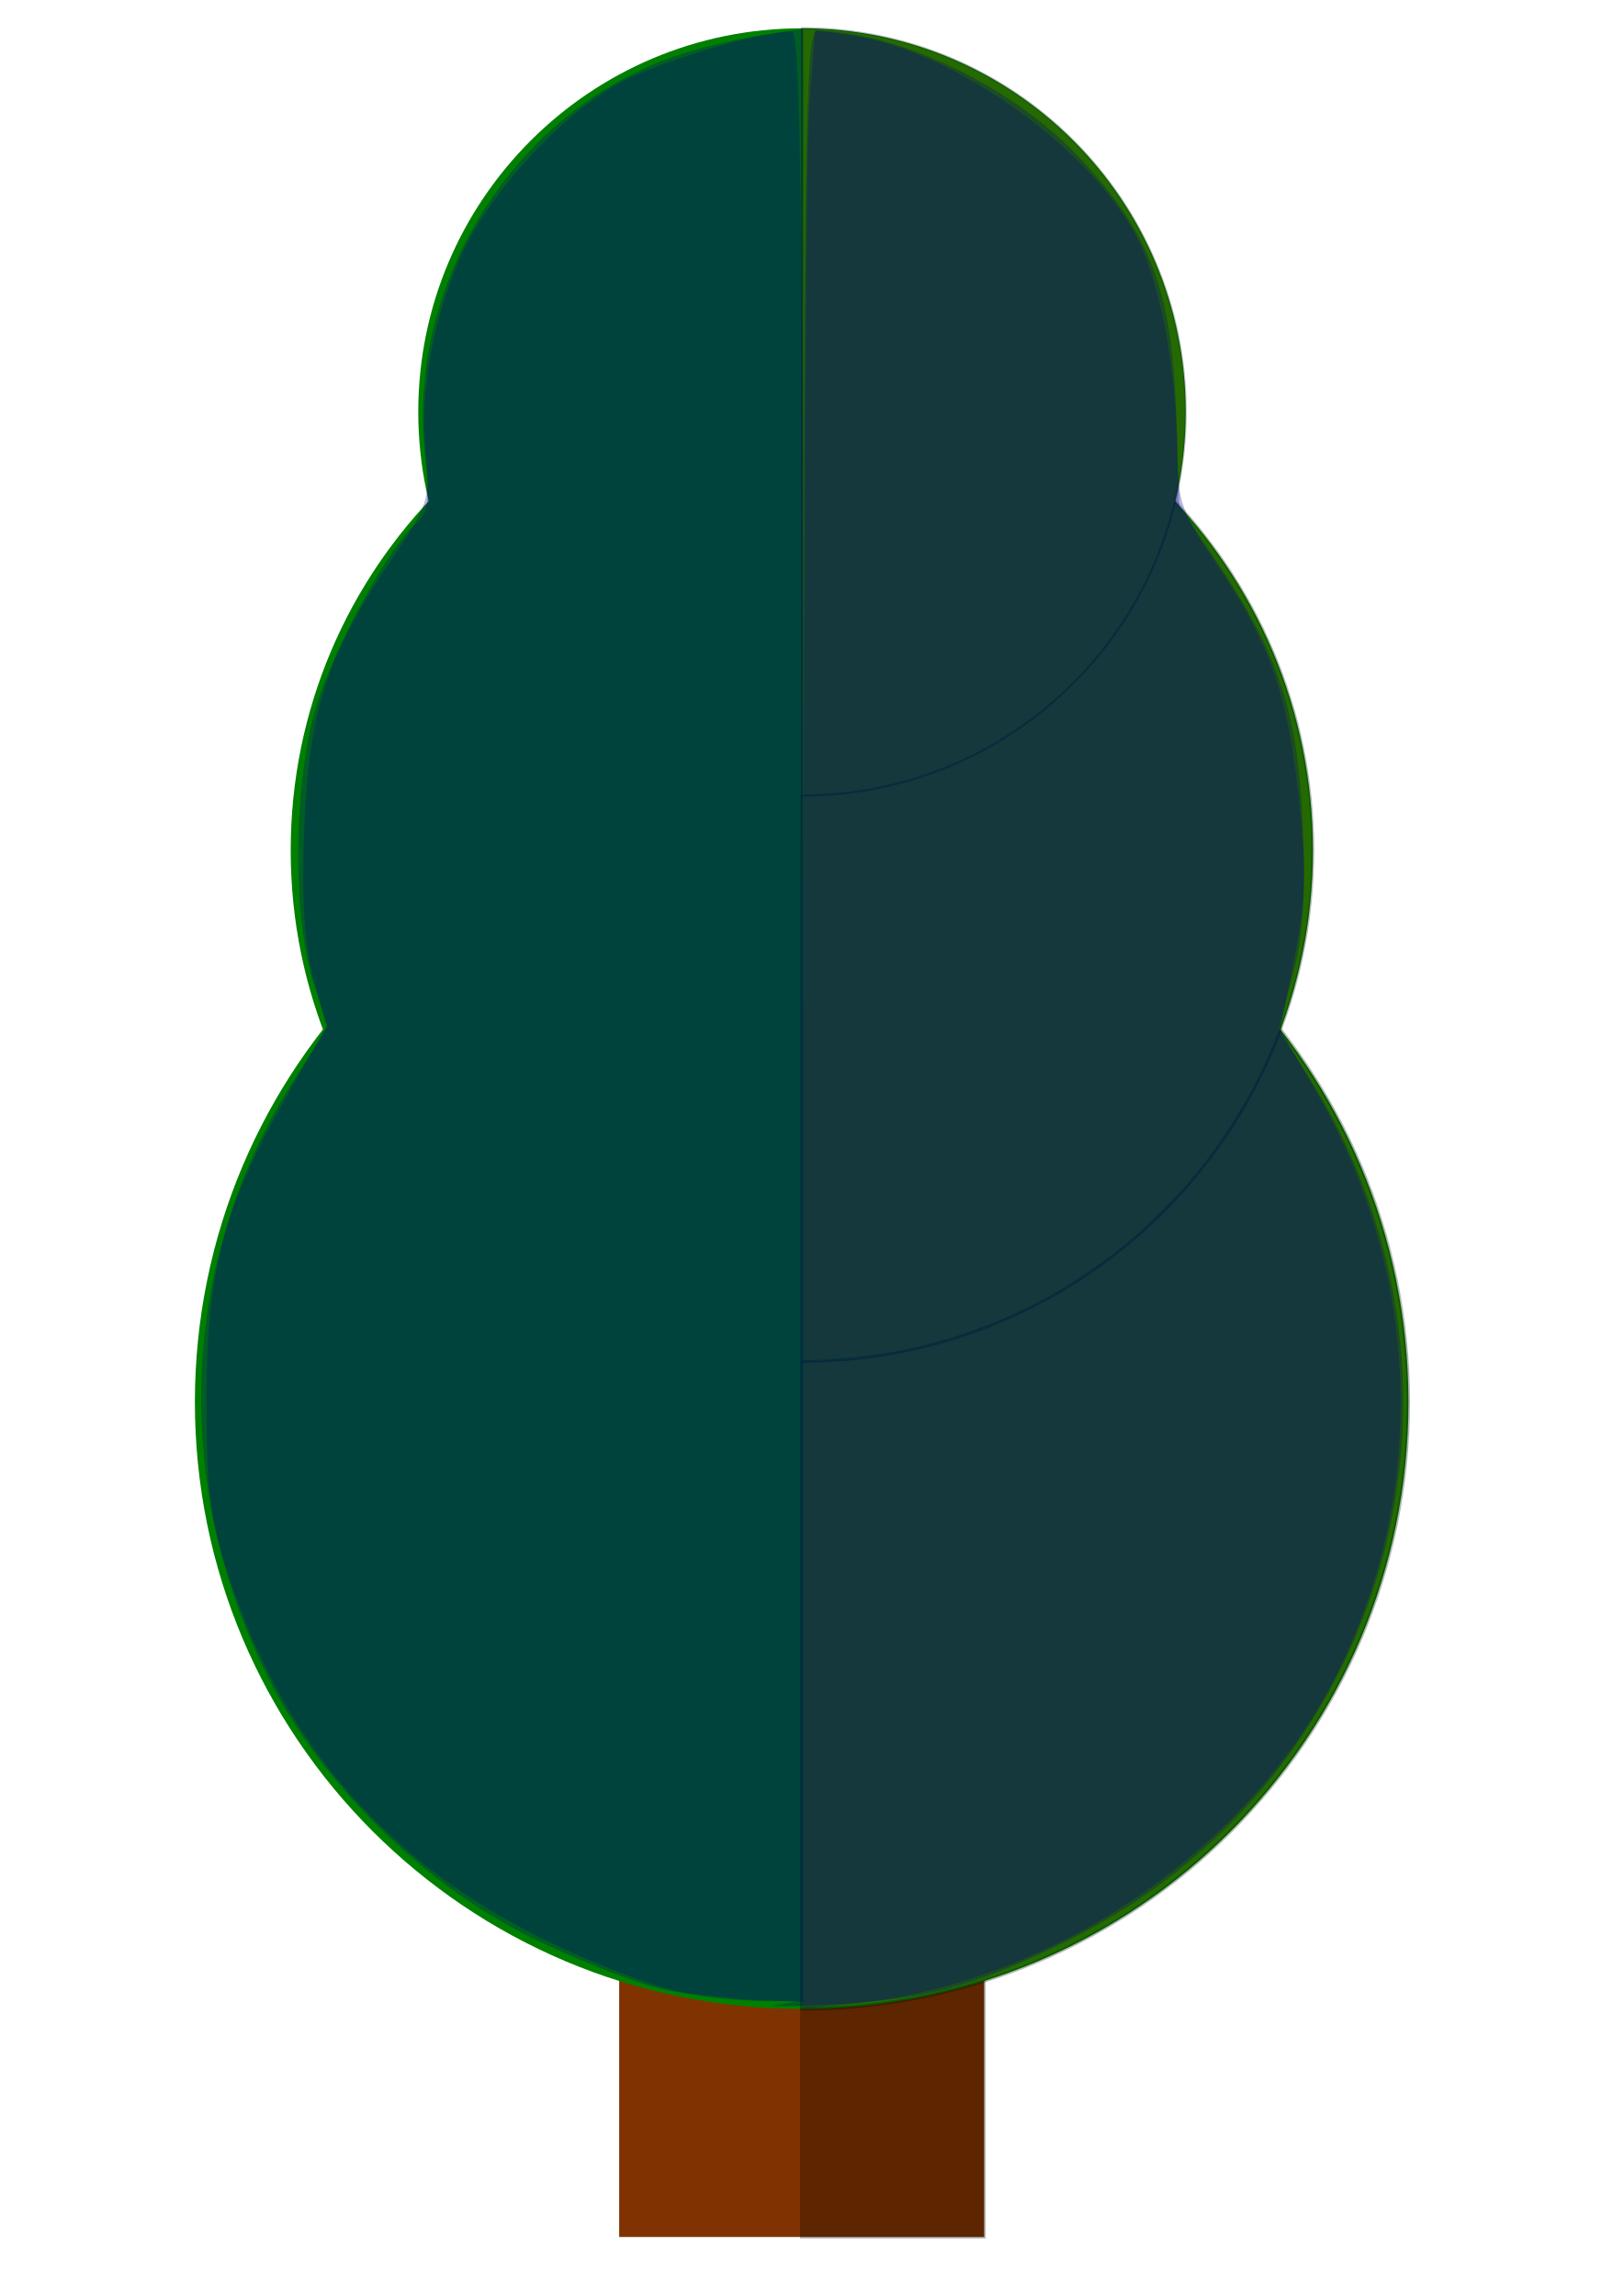
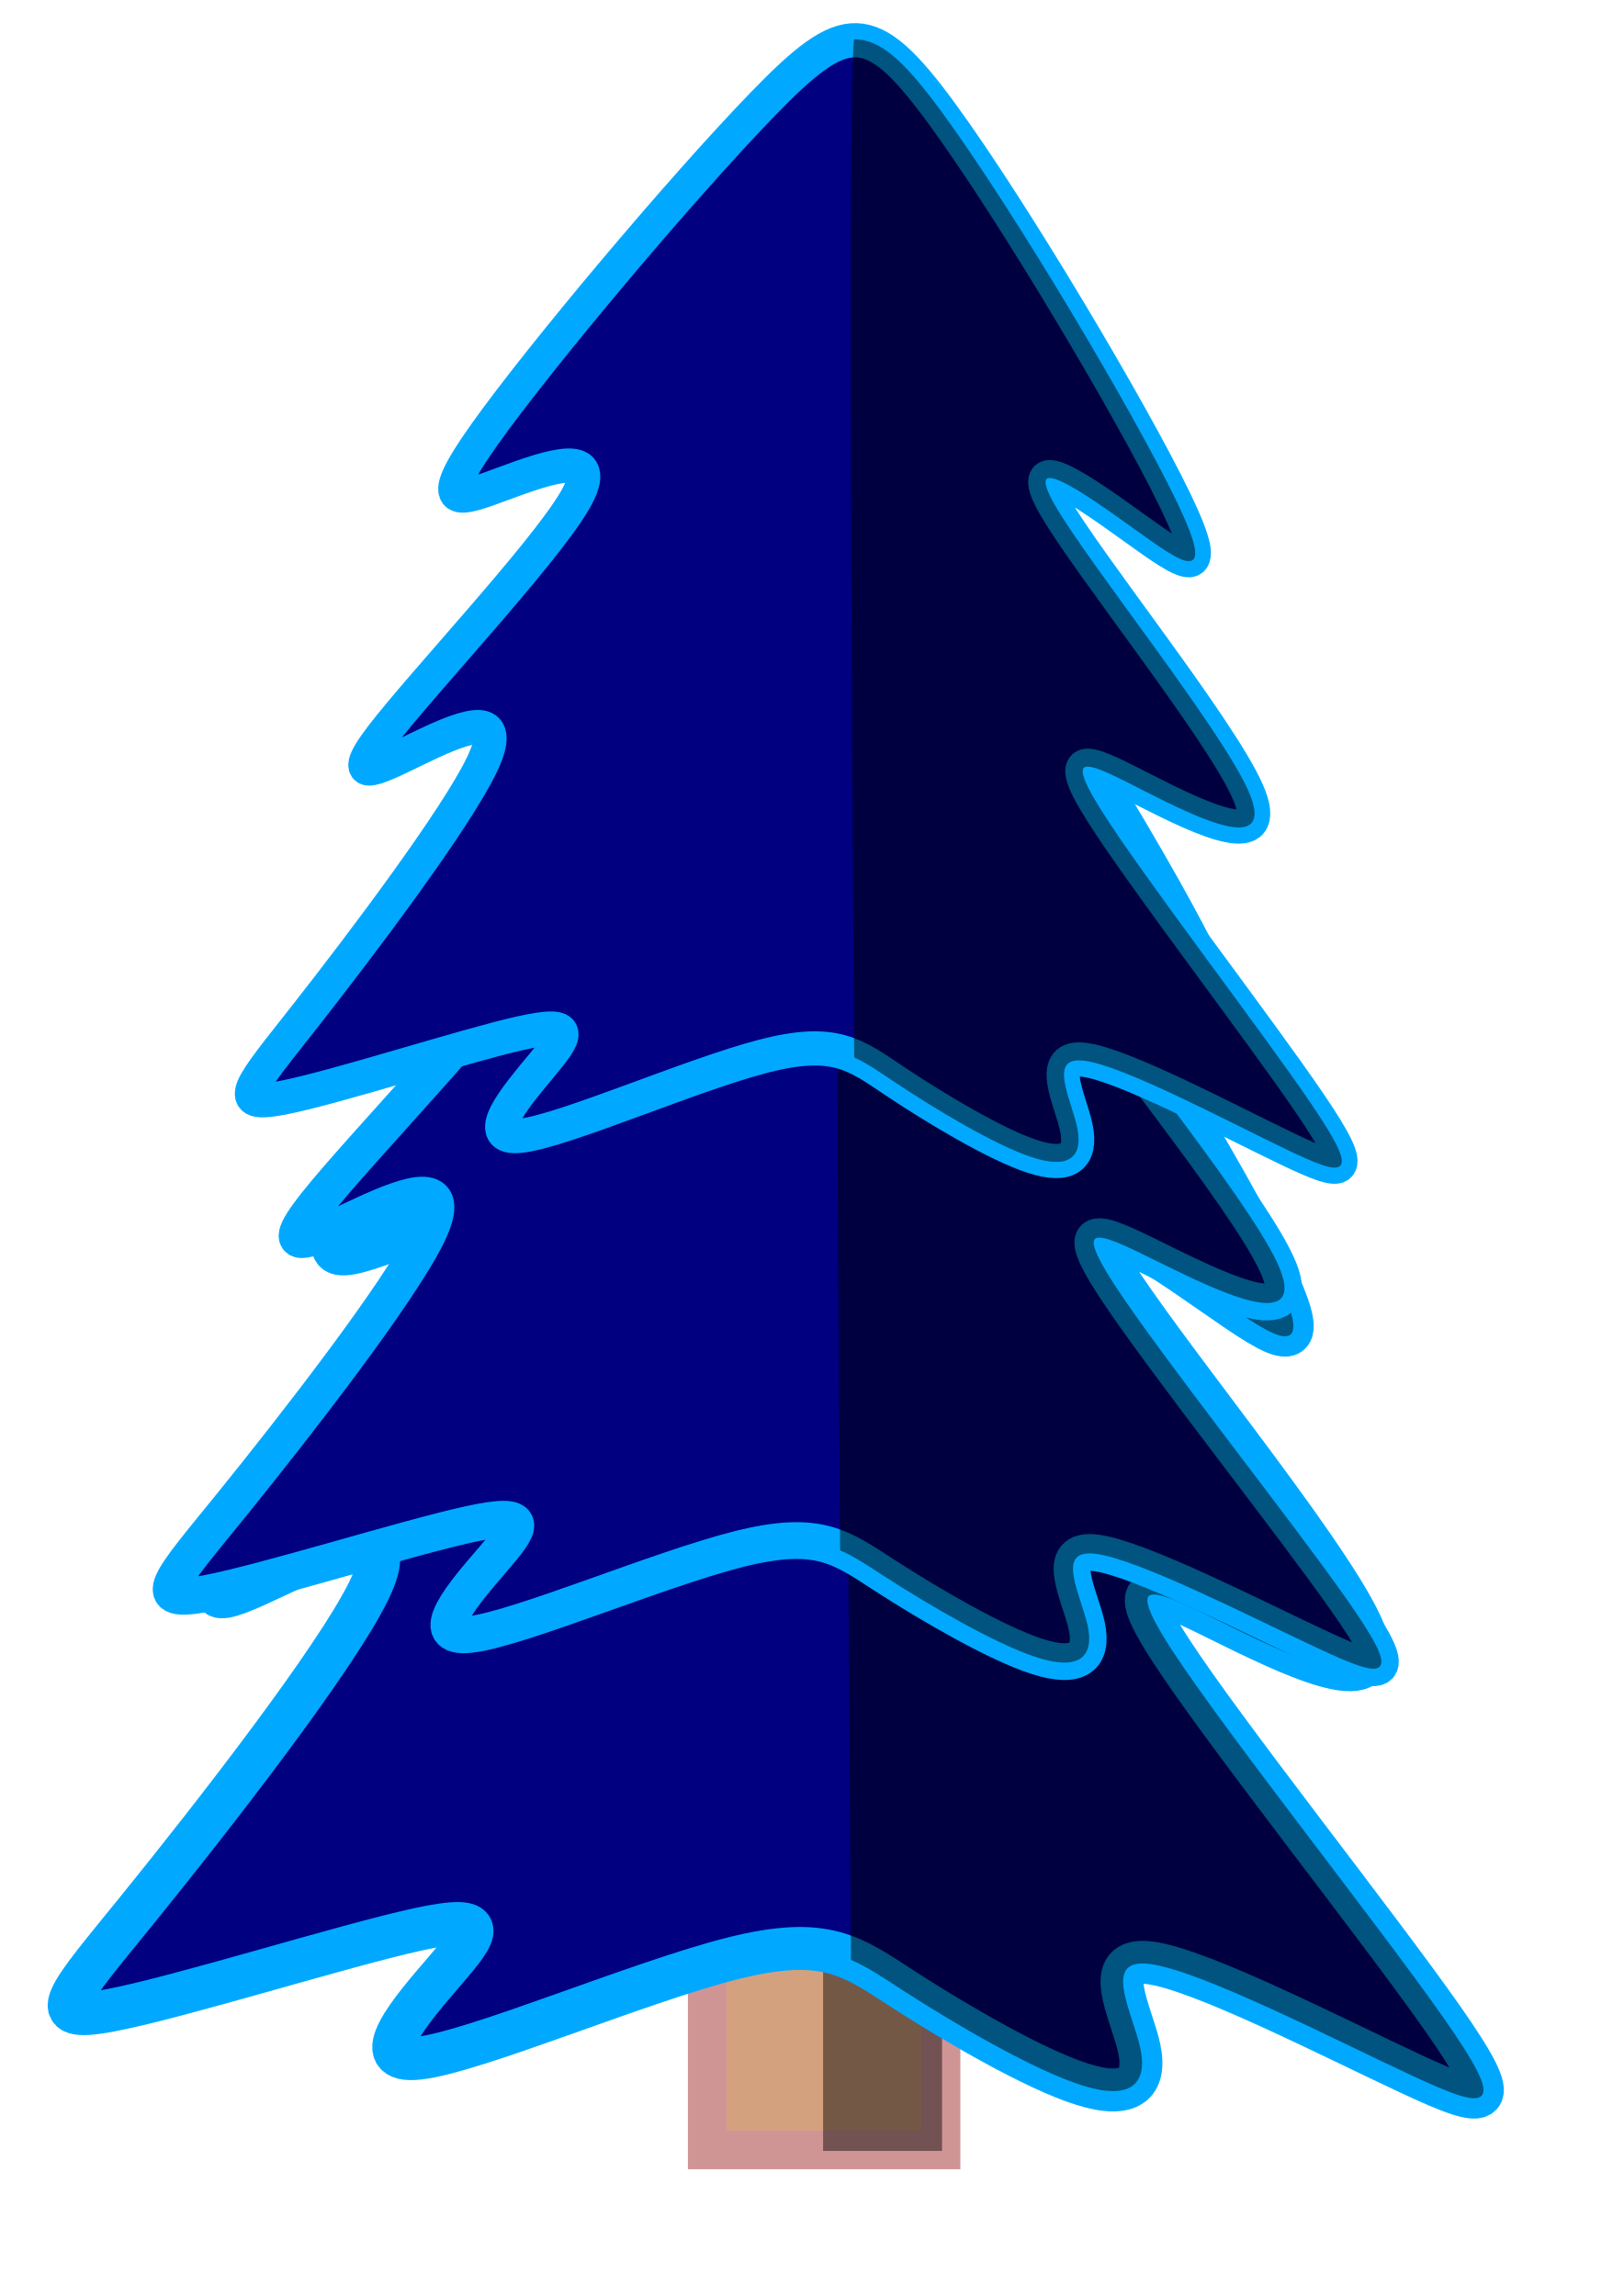
- <svg xmlns="http://www.w3.org/2000/svg" width="210mm" height="297mm" viewBox="0 0 210 297" version="1.1" id="svg3767">
-   <defs id="defs3761" />
+ <svg xmlns="http://www.w3.org/2000/svg" width="210mm" height="297mm" viewBox="0 0 210 297" version="1.1" id="svg8">
+   <defs id="defs2">
+     </defs>
  <g id="layer1">
-     <g id="g4624" transform="matrix(1.561086,0,0,1.561086,42.31645,-129.4323)">
-       <rect y="170.756" x="24.19" height="97.518" width="30.238" id="rect4604" style="opacity:1;fill:#803300;stroke-width:0.265" />
-       <path transform="scale(0.2645833)" id="path4608" d="m 148.572,645.377 v 368.572 h 57.143 V 645.377 Z" style="opacity:0.274;fill:#000000;stroke:#000000;stroke-width:1px;stroke-linecap:butt;stroke-linejoin:miter;stroke-opacity:1" />
+     <g id="g1033" transform="translate(26.45833,202.5952)">
+       <rect y="15.03" x="65.012" height="60.476" width="30.238" id="rect1018" style="opacity:0.503;fill:#aa4400;stroke:#a02c2c;stroke-width:5;stroke-linejoin:miter;stroke-miterlimit:4;stroke-dasharray:none;stroke-opacity:1;paint-order:normal" />
+       <path id="path1020" transform="scale(0.2645833)" d="M 302.857,56.805 V 285.377 H 360 V 56.805 Z" style="opacity:0.453;fill:#000000;stroke:#000000;stroke-width:1px;stroke-linecap:butt;stroke-linejoin:miter;stroke-opacity:1" />
    </g>
-     <g id="g4628" transform="matrix(1.561086,0,0,1.561086,-56.22225,14.54072)">
-       <circle r="50.271" cy="106.878" cx="102.432" id="path3769" style="fill:#008000;stroke-width:0.265" />
-       <path id="path3773" transform="scale(0.2645833)" d="m 387.143,213.947 v 380 a 190,190 0 0 0 190,-190 190,190 0 0 0 -190,-190 z" style="opacity:0.287;fill:#803300;stroke:#000000;stroke-width:1px;stroke-linecap:butt;stroke-linejoin:miter;stroke-opacity:1" />
+     <g transform="matrix(1.111349,0,0,1.111349,-14.10708,-29.67554)" id="g1115">
+       <path style="fill:#000080;stroke:#00a9ff;stroke-width:5;stroke-linecap:butt;stroke-linejoin:miter;stroke-miterlimit:4;stroke-dasharray:none;stroke-opacity:1;paint-order:normal" d="m 97.896,115.445 c -12.473,12.473 -33.64,36.916 -41.955,48.255 -8.315,11.339 -3.78,9.575 2.898,7.182 6.677,-2.394 15.497,-5.418 10.71,2.519 -4.787,7.937 -23.183,26.837 -29.23,34.522 -6.048,7.686 0.252,4.158 6.551,1.26 6.299,-2.898 12.599,-5.166 8.694,2.771 -3.905,7.937 -18.017,26.081 -26.585,36.664 -8.567,10.583 -11.591,13.607 -3.527,12.095 8.064,-1.512 27.213,-7.559 35.907,-9.449 8.693,-1.89 6.93,0.378 3.149,4.788 -3.78,4.41 -9.575,10.961 -3.023,10.205 6.552,-0.756 25.45,-8.819 36.411,-11.591 10.961,-2.772 13.985,-0.252 20.033,3.654 6.048,3.906 15.119,9.197 20.663,10.961 5.544,1.764 7.56,-1.6e-4 6.678,-4.157 -0.882,-4.157 -4.662,-10.71 1.259,-9.954 5.922,0.756 21.545,8.82 30.49,12.977 8.945,4.158 11.213,4.41 3.529,-6.551 -7.685,-10.96 -25.325,-33.137 -31.625,-42.838 -6.3,-9.701 -1.26,-6.93 6.93,-2.898 8.189,4.032 19.529,9.323 15.245,1.4e-4 -4.284,-9.323 -24.191,-33.262 -29.23,-41.83 -5.04,-8.567 4.788,-1.764 12.221,3.402 7.434,5.166 12.473,8.693 6.048,-4.158 -6.426,-12.851 -24.317,-42.082 -35.152,-56.445 -10.835,-14.363 -14.615,-13.859 -27.088,-1.386 z" id="path1111" />
+       <path style="opacity:0.503;fill:#000000;stroke:#000000;stroke-width:1px;stroke-linecap:butt;stroke-linejoin:miter;stroke-opacity:1" d="m 422.646,400.91 c -3.989,32.317 -0.128,529.007 0.131,561.865 7.488,3.282 14.42,8.054 22.938,13.555 22.857,14.762 57.143,34.762 78.096,41.428 20.953,6.666 28.571,-7e-4 25.238,-15.713 -3.333,-15.712 -17.621,-40.478 4.76,-37.621 22.381,2.857 81.431,33.335 115.24,49.049 33.81,15.714 42.381,16.666 13.336,-24.758 -29.045,-41.424 -95.718,-125.244 -119.527,-161.91 -23.809,-36.667 -4.763,-26.189 26.189,-10.951 30.952,15.238 73.811,35.238 57.621,0 -16.19,-35.238 -91.429,-125.715 -110.477,-158.096 -19.047,-32.381 18.094,-6.666 46.189,12.857 28.095,19.524 47.143,32.856 22.857,-15.715 C 580.953,606.329 513.333,495.852 472.381,441.566 451.5,413.887 437.552,400.825 422.646,400.91 Z" transform="scale(0.2645833)" id="path1113" />
    </g>
-     <g id="g4667" transform="matrix(1.314922,0,0,1.314922,-30.99107,-30.53004)">
-       <circle style="fill:#008000;stroke-width:0.265" id="circle4663" cx="102.432" cy="106.878" r="50.271" />
-       <path style="opacity:0.287;fill:#803300;stroke:#000000;stroke-width:1px;stroke-linecap:butt;stroke-linejoin:miter;stroke-opacity:1" d="m 387.143,213.947 v 380 a 190,190 0 0 0 190,-190 190,190 0 0 0 -190,-190 z" transform="scale(0.2645833)" id="path4665" />
+     <g id="g1037" transform="matrix(0.9510063,0,0,0.9510063,2.402753,-41.79467)">
+       <path id="path815" d="m 97.896,115.445 c -12.473,12.473 -33.64,36.916 -41.955,48.255 -8.315,11.339 -3.78,9.575 2.898,7.182 6.677,-2.394 15.497,-5.418 10.71,2.519 -4.787,7.937 -23.183,26.837 -29.23,34.522 -6.048,7.686 0.252,4.158 6.551,1.26 6.299,-2.898 12.599,-5.166 8.694,2.771 -3.905,7.937 -18.017,26.081 -26.585,36.664 -8.567,10.583 -11.591,13.607 -3.527,12.095 8.064,-1.512 27.213,-7.559 35.907,-9.449 8.693,-1.89 6.93,0.378 3.149,4.788 -3.78,4.41 -9.575,10.961 -3.023,10.205 6.552,-0.756 25.45,-8.819 36.411,-11.591 10.961,-2.772 13.985,-0.252 20.033,3.654 6.048,3.906 15.119,9.197 20.663,10.961 5.544,1.764 7.56,-1.6e-4 6.678,-4.157 -0.882,-4.157 -4.662,-10.71 1.259,-9.954 5.922,0.756 21.545,8.82 30.49,12.977 8.945,4.158 11.213,4.41 3.529,-6.551 -7.685,-10.96 -25.325,-33.137 -31.625,-42.838 -6.3,-9.701 -1.26,-6.93 6.93,-2.898 8.189,4.032 19.529,9.323 15.245,1.4e-4 -4.284,-9.323 -24.191,-33.262 -29.23,-41.83 -5.04,-8.567 4.788,-1.764 12.221,3.402 7.434,5.166 12.473,8.693 6.048,-4.158 -6.426,-12.851 -24.317,-42.082 -35.152,-56.445 -10.835,-14.363 -14.615,-13.859 -27.088,-1.386 z" style="fill:#000080;stroke:#00a9ff;stroke-width:5;stroke-linecap:butt;stroke-linejoin:miter;stroke-miterlimit:4;stroke-dasharray:none;stroke-opacity:1;paint-order:normal" />
+       <path id="path819" transform="scale(0.2645833)" d="m 422.646,400.91 c -3.989,32.317 -0.128,529.007 0.131,561.865 7.488,3.282 14.42,8.054 22.938,13.555 22.857,14.762 57.143,34.762 78.096,41.428 20.953,6.666 28.571,-7e-4 25.238,-15.713 -3.333,-15.712 -17.621,-40.478 4.76,-37.621 22.381,2.857 81.431,33.335 115.24,49.049 33.81,15.714 42.381,16.666 13.336,-24.758 -29.045,-41.424 -95.718,-125.244 -119.527,-161.91 -23.809,-36.667 -4.763,-26.189 26.189,-10.951 30.952,15.238 73.811,35.238 57.621,0 -16.19,-35.238 -91.429,-125.715 -110.477,-158.096 -19.047,-32.381 18.094,-6.666 46.189,12.857 28.095,19.524 47.143,32.856 22.857,-15.715 C 580.953,606.329 513.333,495.852 472.381,441.566 451.5,413.887 437.552,400.825 422.646,400.91 Z" style="opacity:0.503;fill:#000000;stroke:#000000;stroke-width:1px;stroke-linecap:butt;stroke-linejoin:miter;stroke-opacity:1" />
    </g>
-     <g transform="matrix(0.9871351,0,0,0.9871351,2.606326,-52.2178)" id="g4684">
-       <circle r="50.271" cy="106.878" cx="102.432" id="circle4680" style="fill:#008000;stroke-width:0.265" />
-       <path id="path4682" transform="scale(0.2645833)" d="m 387.143,213.947 v 380 a 190,190 0 0 0 190,-190 190,190 0 0 0 -190,-190 z" style="opacity:0.287;fill:#803300;stroke:#000000;stroke-width:1px;stroke-linecap:butt;stroke-linejoin:miter;stroke-opacity:1" />
+     <g id="g1067" transform="matrix(0.856855,0,0,0.884609,14.73901,-88.62539)">
+       <path style="fill:#000080;stroke:#00a9ff;stroke-width:5;stroke-linecap:butt;stroke-linejoin:miter;stroke-miterlimit:4;stroke-dasharray:none;stroke-opacity:1;paint-order:normal" d="m 97.896,115.445 c -12.473,12.473 -33.64,36.916 -41.955,48.255 -8.315,11.339 -3.78,9.575 2.898,7.182 6.677,-2.394 15.497,-5.418 10.71,2.519 -4.787,7.937 -23.183,26.837 -29.23,34.522 -6.048,7.686 0.252,4.158 6.551,1.26 6.299,-2.898 12.599,-5.166 8.694,2.771 -3.905,7.937 -18.017,26.081 -26.585,36.664 -8.567,10.583 -11.591,13.607 -3.527,12.095 8.064,-1.512 27.213,-7.559 35.907,-9.449 8.693,-1.89 6.93,0.378 3.149,4.788 -3.78,4.41 -9.575,10.961 -3.023,10.205 6.552,-0.756 25.45,-8.819 36.411,-11.591 10.961,-2.772 13.985,-0.252 20.033,3.654 6.048,3.906 15.119,9.197 20.663,10.961 5.544,1.764 7.56,-1.6e-4 6.678,-4.157 -0.882,-4.157 -4.662,-10.71 1.259,-9.954 5.922,0.756 21.545,8.82 30.49,12.977 8.945,4.158 11.213,4.41 3.529,-6.551 -7.685,-10.96 -25.325,-33.137 -31.625,-42.838 -6.3,-9.701 -1.26,-6.93 6.93,-2.898 8.189,4.032 19.529,9.323 15.245,1.4e-4 -4.284,-9.323 -24.191,-33.262 -29.23,-41.83 -5.04,-8.567 4.788,-1.764 12.221,3.402 7.434,5.166 12.473,8.693 6.048,-4.158 -6.426,-12.851 -24.317,-42.082 -35.152,-56.445 -10.835,-14.363 -14.615,-13.859 -27.088,-1.386 z" id="path1063" />
+       <path style="opacity:0.503;fill:#000000;stroke:#000000;stroke-width:1px;stroke-linecap:butt;stroke-linejoin:miter;stroke-opacity:1" d="m 422.646,400.91 c -3.989,32.317 -0.128,529.007 0.131,561.865 7.488,3.282 14.42,8.054 22.938,13.555 22.857,14.762 57.143,34.762 78.096,41.428 20.953,6.666 28.571,-7e-4 25.238,-15.713 -3.333,-15.712 -17.621,-40.478 4.76,-37.621 22.381,2.857 81.431,33.335 115.24,49.049 33.81,15.714 42.381,16.666 13.336,-24.758 -29.045,-41.424 -95.718,-125.244 -119.527,-161.91 -23.809,-36.667 -4.763,-26.189 26.189,-10.951 30.952,15.238 73.811,35.238 57.621,0 -16.19,-35.238 -91.429,-125.715 -110.477,-158.096 -19.047,-32.381 18.094,-6.666 46.189,12.857 28.095,19.524 47.143,32.856 22.857,-15.715 C 580.953,606.329 513.333,495.852 472.381,441.566 451.5,413.887 437.552,400.825 422.646,400.91 Z" transform="scale(0.2645833)" id="path1065" />
    </g>
-     <path style="opacity:0.274;fill:#000080;stroke-width:1.18" d="M 85.223,257.198 C 81.767,256.361 74.332,253.405 68.702,250.627 54.637,243.689 41.429,230.596 34.554,216.774 22.169,191.877 23.322,163.152 37.621,140.346 l 4.729,-7.542 -1.822,-5.684 C 37.644,118.126 38.018,99.601 41.274,90.164 44.052,82.113 50.643,70.315 53.851,67.653 55.385,66.38 55.59,64.701 54.946,58.686 52.574,36.539 66.642,14.264 87.461,7.201 90.336,6.225 95.21,5.05 98.293,4.588 L 103.899,3.748 V 131.334 258.919 l -6.196,-0.1 c -3.408,-0.055 -9.023,-0.785 -12.48,-1.621 z" id="path5325" />
-     <path style="opacity:0.274;fill:#000080;stroke-width:1.18" d="m 87.967,257.661 c -3.245,-0.54 -11.334,-3.68 -17.975,-6.978 -19.809,-9.838 -32.785,-24.598 -39.973,-45.469 -2.814,-8.17 -3.257,-11.321 -3.316,-23.591 -0.082,-16.812 2.181,-25.521 10.328,-39.759 l 5.194,-9.076 -1.691,-6.266 c -1.17,-4.337 -1.537,-10.262 -1.192,-19.247 0.585,-15.203 2.902,-22.431 11.09,-34.595 5.015,-7.45 5.272,-8.224 4.616,-13.918 -0.883,-7.67 1.048,-18.197 4.792,-26.126 3.814,-8.077 12.856,-17.879 20.159,-21.854 5.08,-2.765 18.151,-6.699 22.425,-6.749 1.171,-0.014 1.475,26.25 1.475,127.434 v 127.451 l -5.015,-0.139 c -2.759,-0.076 -7.671,-0.58 -10.916,-1.12 z" id="path5327" />
-     <path style="opacity:0.274;fill:#000080;stroke-width:1.18" d="m 100.653,259.296 3.245,-0.526 V 131.393 c 0,-110.516 0.227,-127.377 1.712,-127.377 10.351,0 25.226,7.091 33.723,16.076 9.274,9.806 12.186,17.262 12.748,32.644 l 0.465,12.727 5.065,7.553 c 7.772,11.59 10.241,19.224 10.89,33.67 0.405,9.003 0.05,14.317 -1.296,19.437 l -1.853,7.046 3.432,5.349 c 25.608,39.907 11.113,92.219 -31.253,112.785 -12.162,5.904 -17.603,7.323 -30.746,8.021 -5.158,0.274 -7.917,0.261 -6.132,-0.028 z" id="path5329" />
-     <path style="opacity:0.274;fill:#000080;stroke-width:1.18" d="m 103.906,141.649 c 0.004,-64.988 0.351,-122.575 0.771,-127.97 l 0.764,-9.809 4.835,0.732 c 13.385,2.027 31.467,15.07 37.073,26.743 2.836,5.905 4.914,17.426 4.927,27.316 0.009,6.049 0.566,7.67 4.768,13.858 7.059,10.395 9.379,16.817 10.86,30.07 1.114,9.968 1.031,13.49 -0.499,21.296 l -1.834,9.353 4.488,7.671 c 13.828,23.632 14.782,52.216 2.544,76.204 -11.566,22.672 -37.167,39.785 -63.097,42.179 l -5.606,0.518 z" id="path5331" />
  </g>
</svg>
